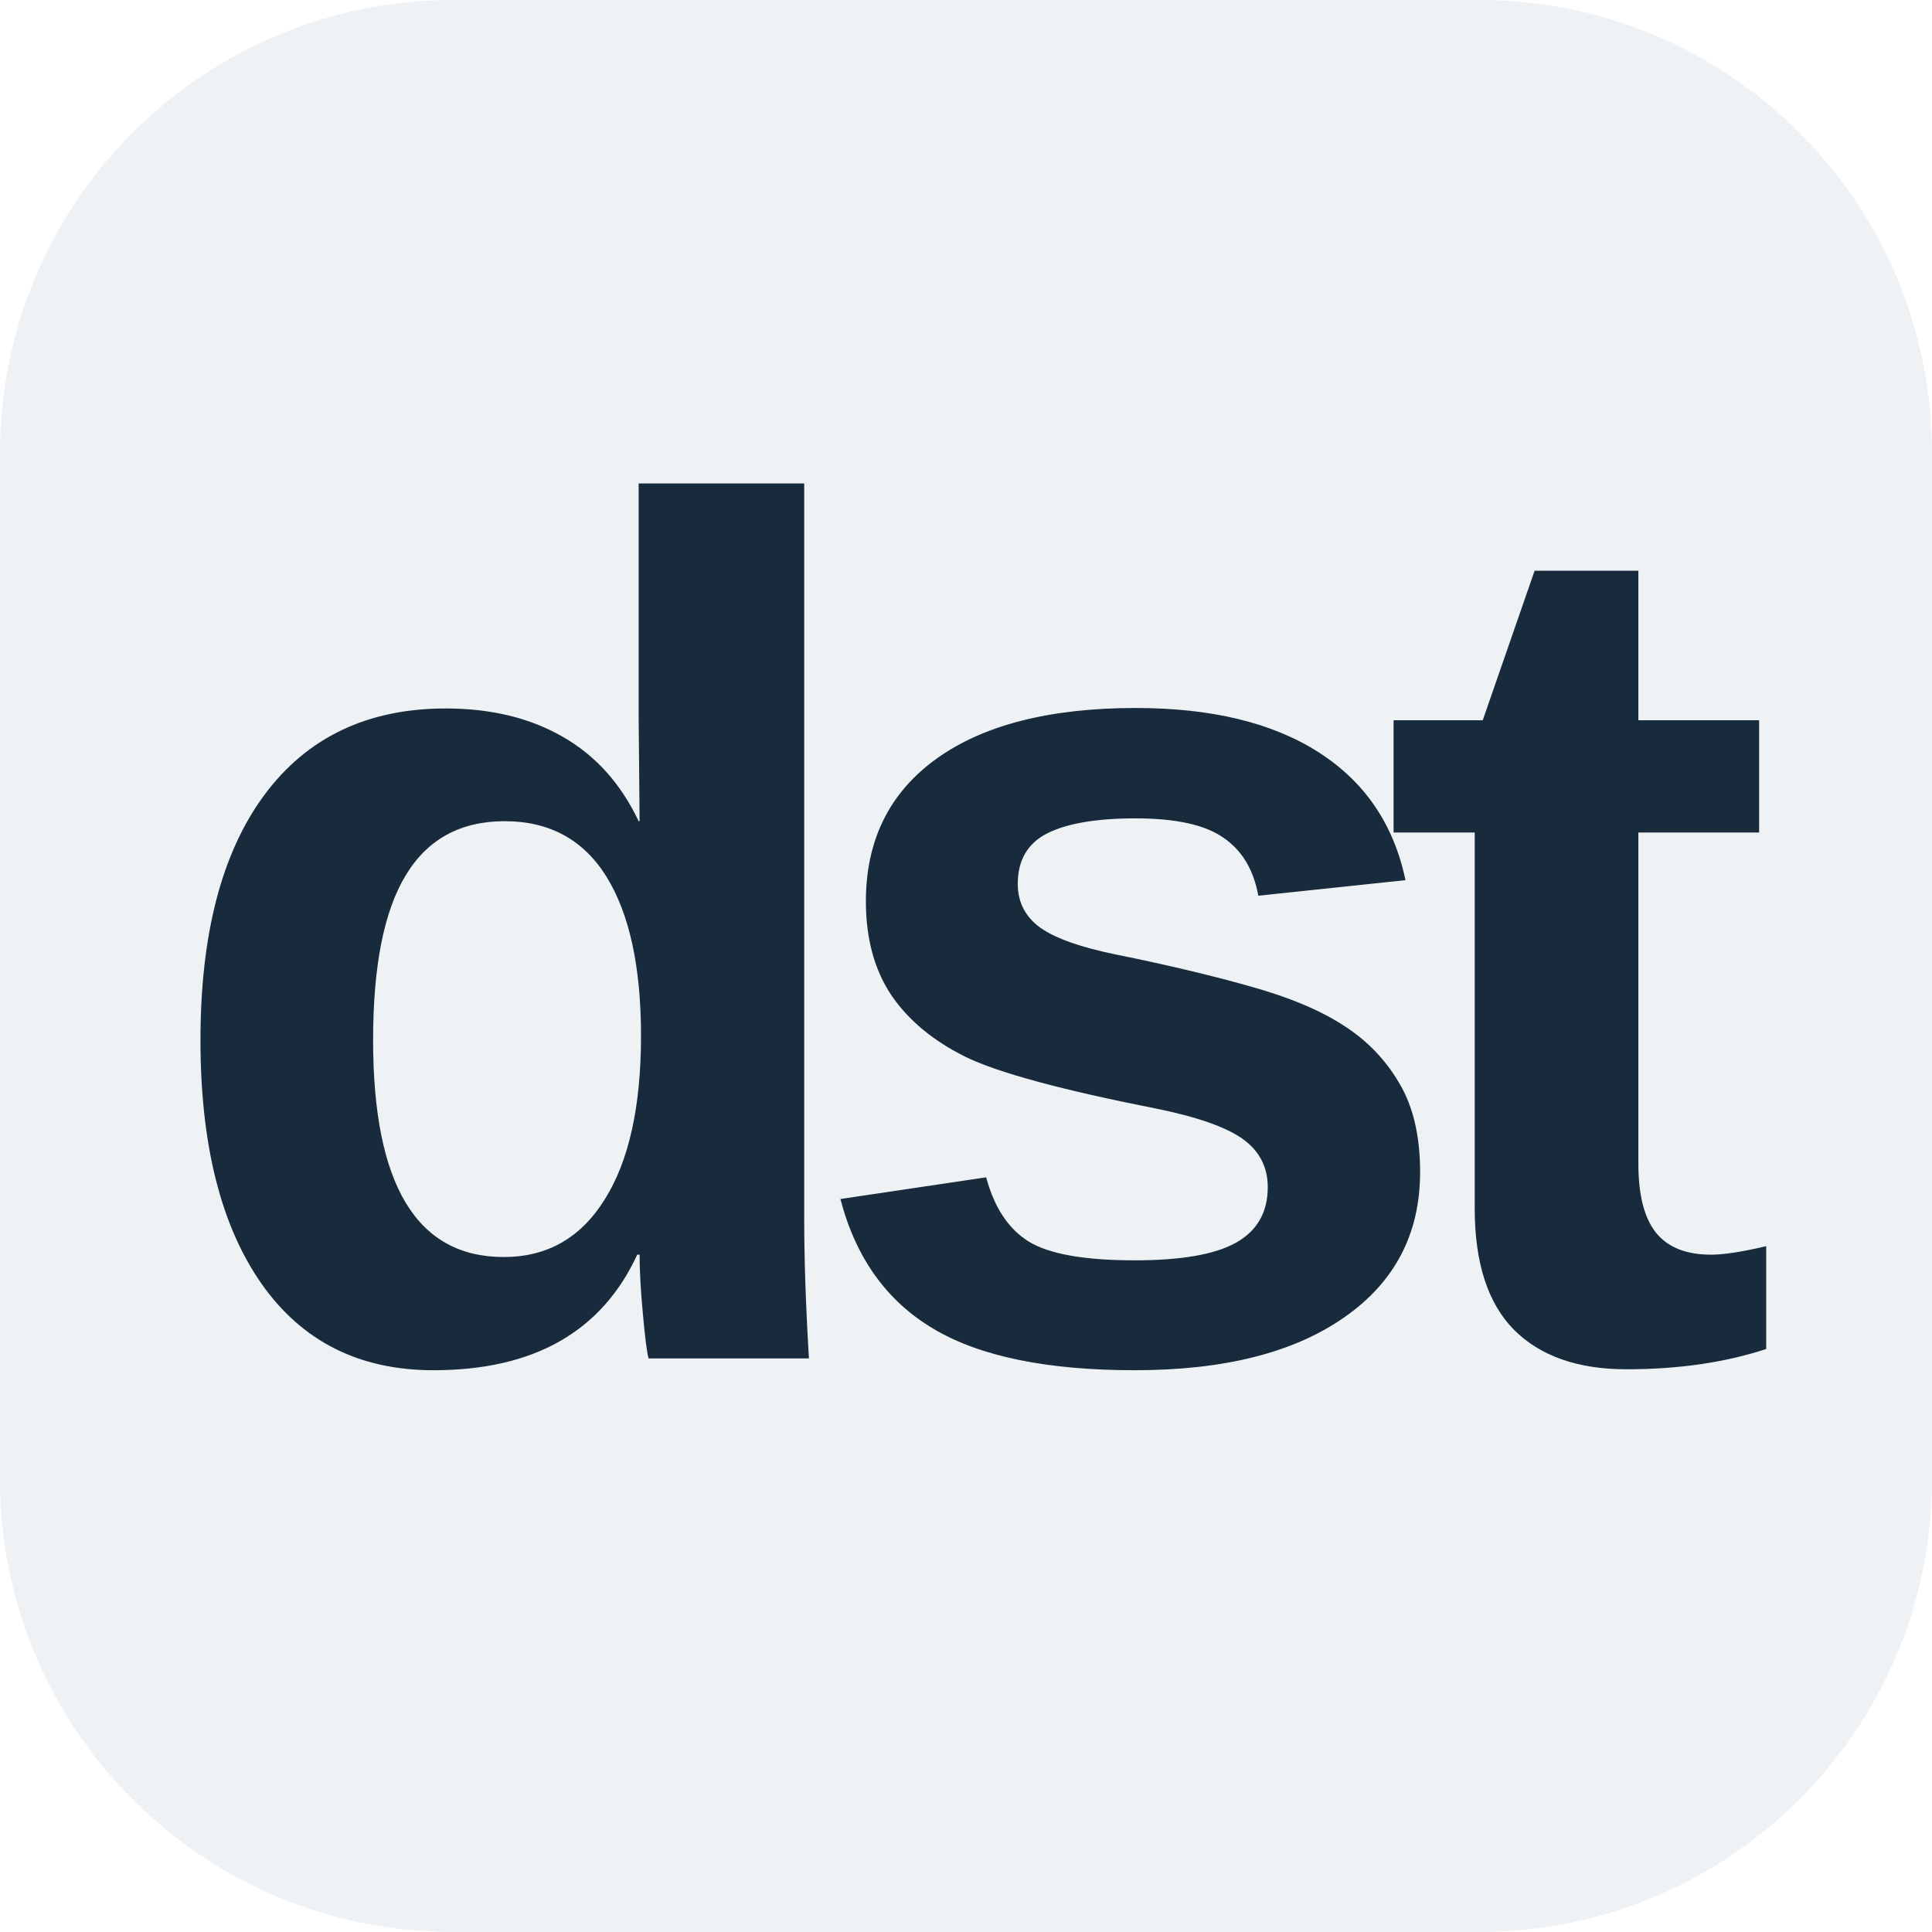
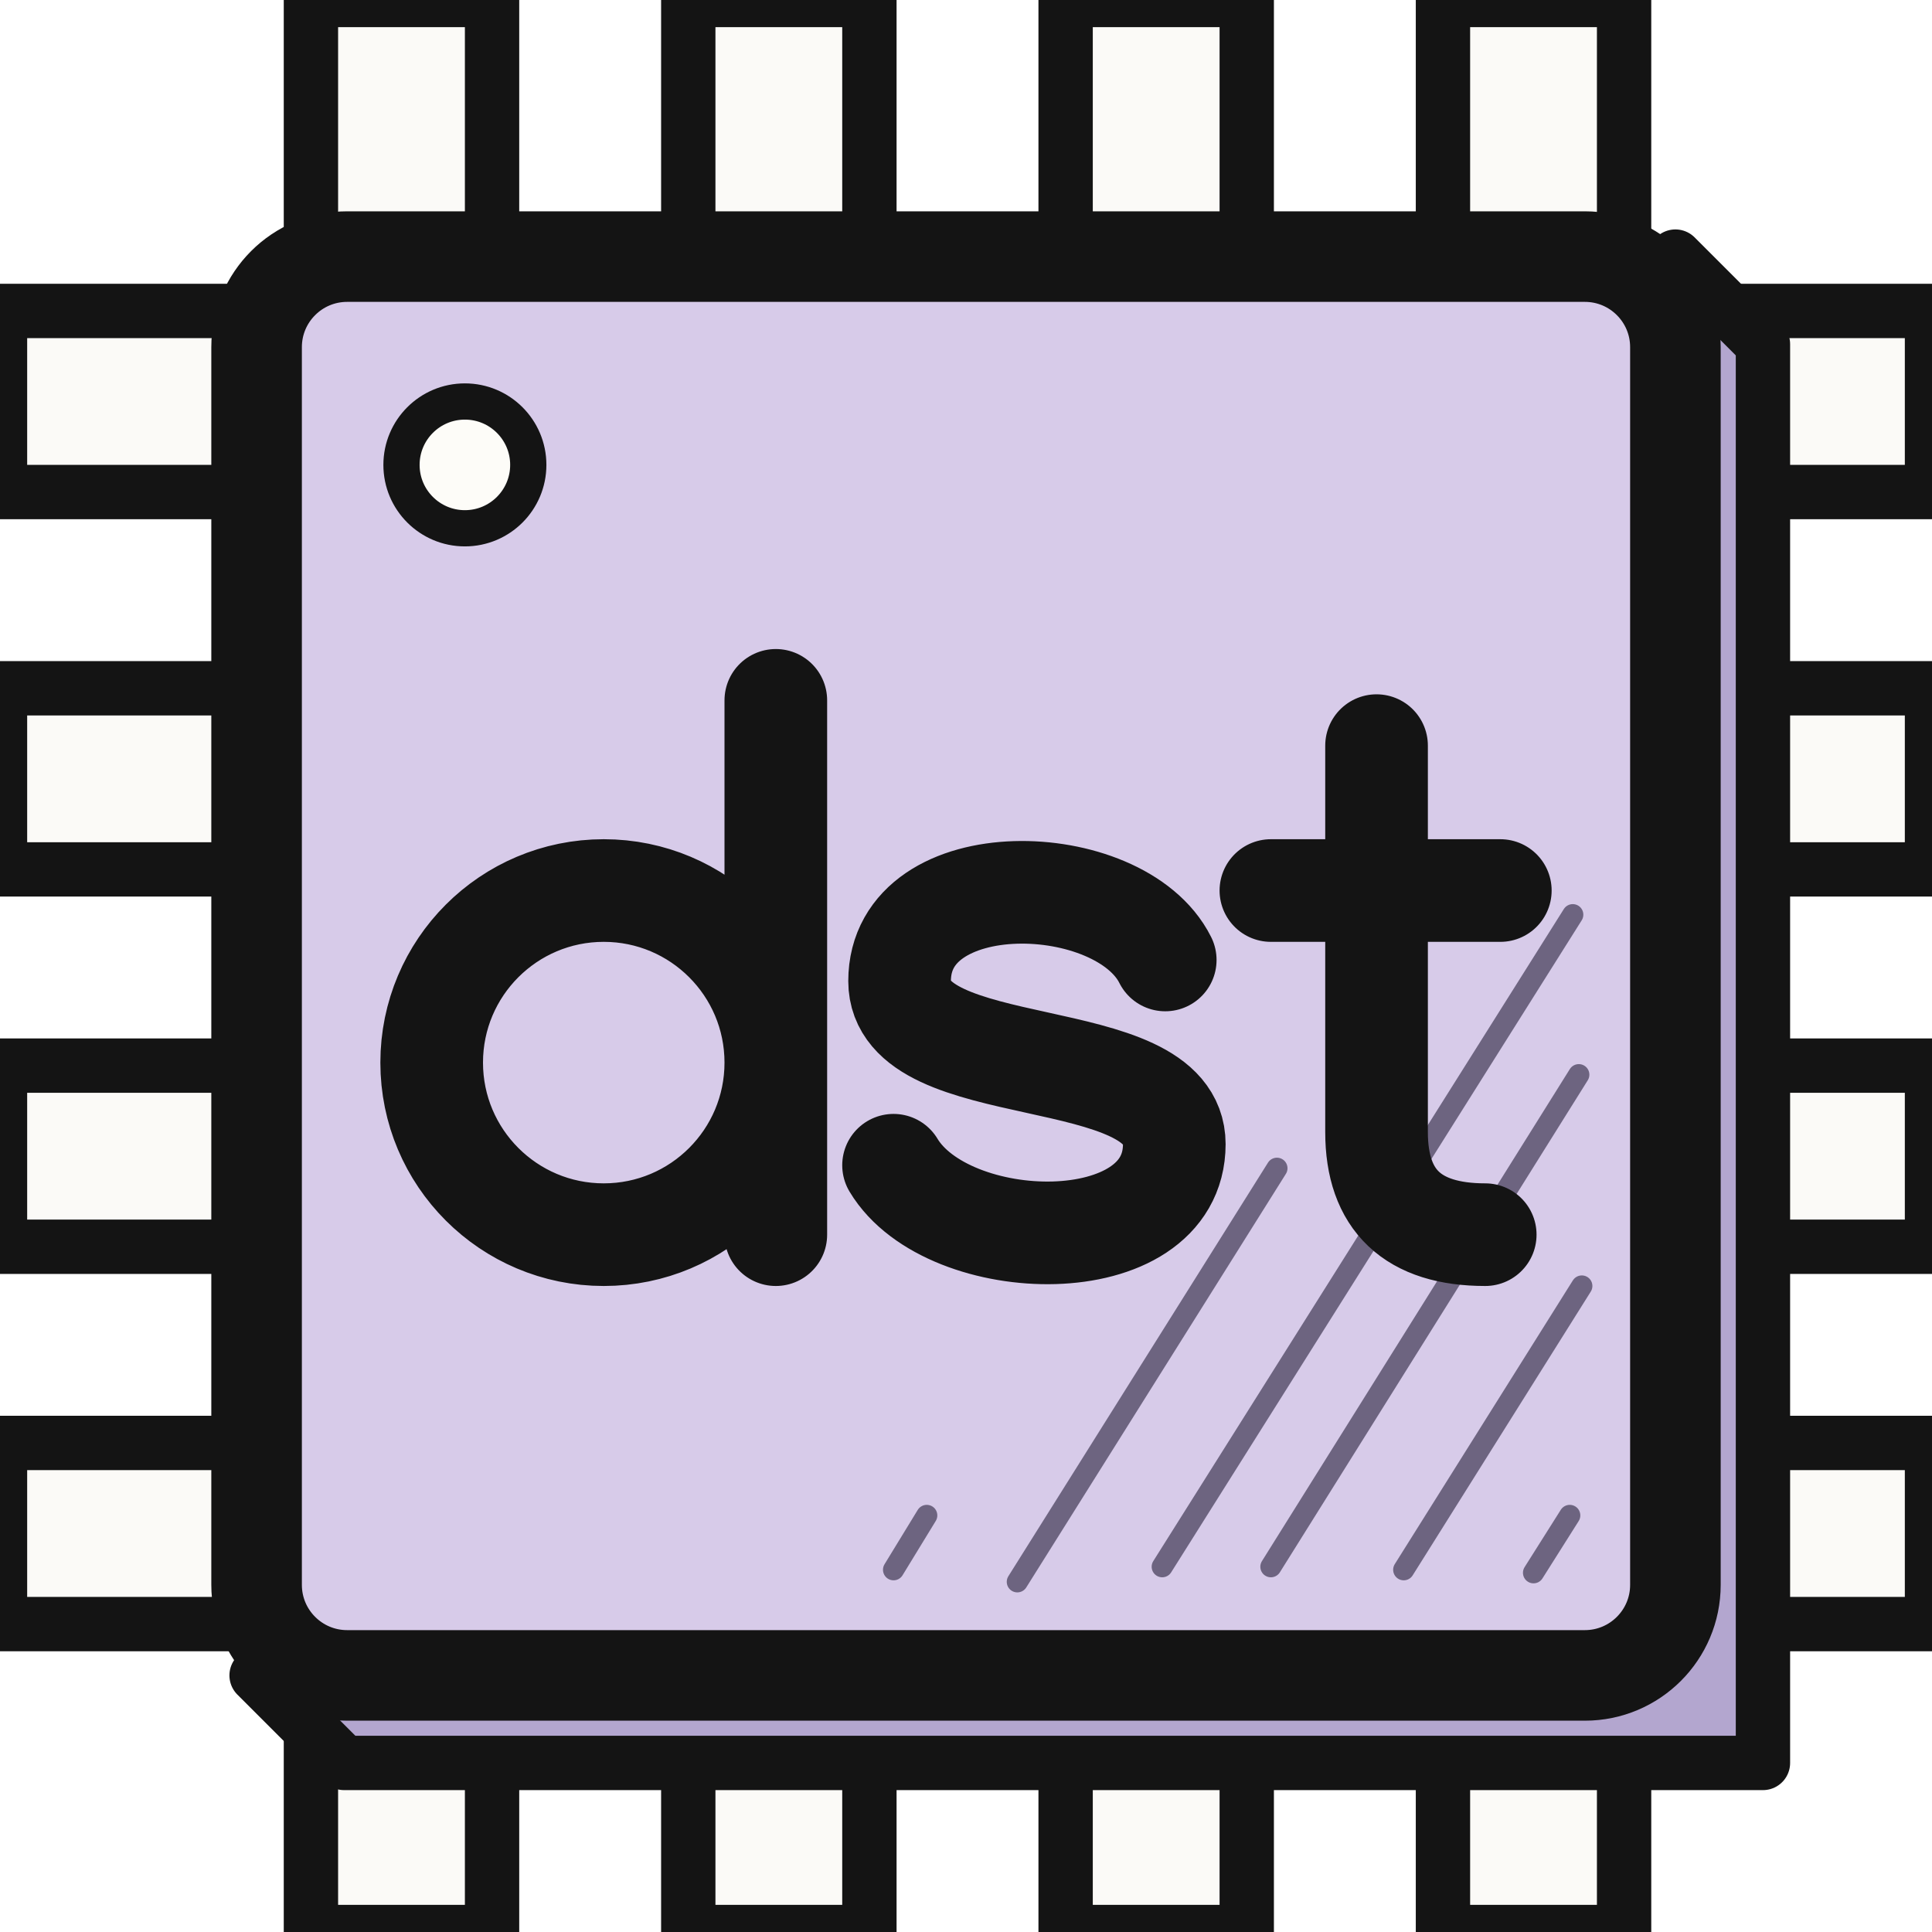
- <svg xmlns="http://www.w3.org/2000/svg" viewBox="0 0 64 64">
-   <rect width="64" height="64" rx="15" fill="#eef2f5" />
-   <text x="32" y="45" text-anchor="middle" font-family="Arial,sans-serif" font-weight="700" font-size="40" letter-spacing="-3" fill="#182b3c">dst</text>
+ <svg xmlns="http://www.w3.org/2000/svg" viewBox="0 0 64 64" width="64" height="64">
+   <path fill="#fbfaf7" stroke="#141414" stroke-width="1.8" stroke-linejoin="round" d="M10.3 0h6v10h-6ZM10.3 54h6v10h-6ZM0 10.3h10v6h-10ZM54 10.3h10v6h-10ZM22.8 0h6v10h-6ZM22.8 54h6v10h-6ZM0 22.8h10v6h-10ZM54 22.8h10v6h-10ZM35.3 0h6v10h-6ZM35.3 54h6v10h-6ZM0 35.3h10v6h-10ZM54 35.3h10v6h-10ZM47.8 0h6v10h-6ZM47.8 54h6v10h-6ZM0 47.8h10v6h-10ZM54 47.8h10v6h-10Z" />
+   <path fill="#b3a6cf" stroke="#141414" stroke-width="1.8" stroke-linejoin="round" d="M8.5 55.5l2.9 2.9h47v-47l-2.9 -2.9Z" />
+   <rect x="8.5" y="8.5" width="47" height="47" rx="3" fill="#d7cbe9" stroke="#141414" stroke-width="3" />
+   <path fill="none" stroke="#6d6480" stroke-linecap="round" stroke-linejoin="round" stroke-width="0.7" d="M29.6 52L30.7 50.2M33.7 52.4L42.3 38.7M38.5 51.9L52.1 30.3M42.1 51.9L52.3 35.6M46.5 52L52.4 42.6M50.8 52.1L52 50.2" />
+   <circle cx="15.4" cy="15.4" r="2.1" fill="#fdfcf8" stroke="#141414" stroke-width="1.2" />
+   <path fill="none" stroke="#141414" stroke-linecap="round" stroke-linejoin="round" stroke-width="3.4" d="M25.7 23.2V40.9M25.7 35.2a5.7 5.7 0 1 1 -11.4 0a5.7 5.7 0 1 1 11.4 0M38.6 31.8C37.1 28.8 29.8 28.6 29.8 32.5C29.8 35.9 38.9 34.5 38.9 37.9C38.9 41.8 31.4 41.6 29.6 38.6M45.6 24.7V37.5Q45.6 40.9 49.2 40.9M42.1 29.5H49.7" />
</svg>
